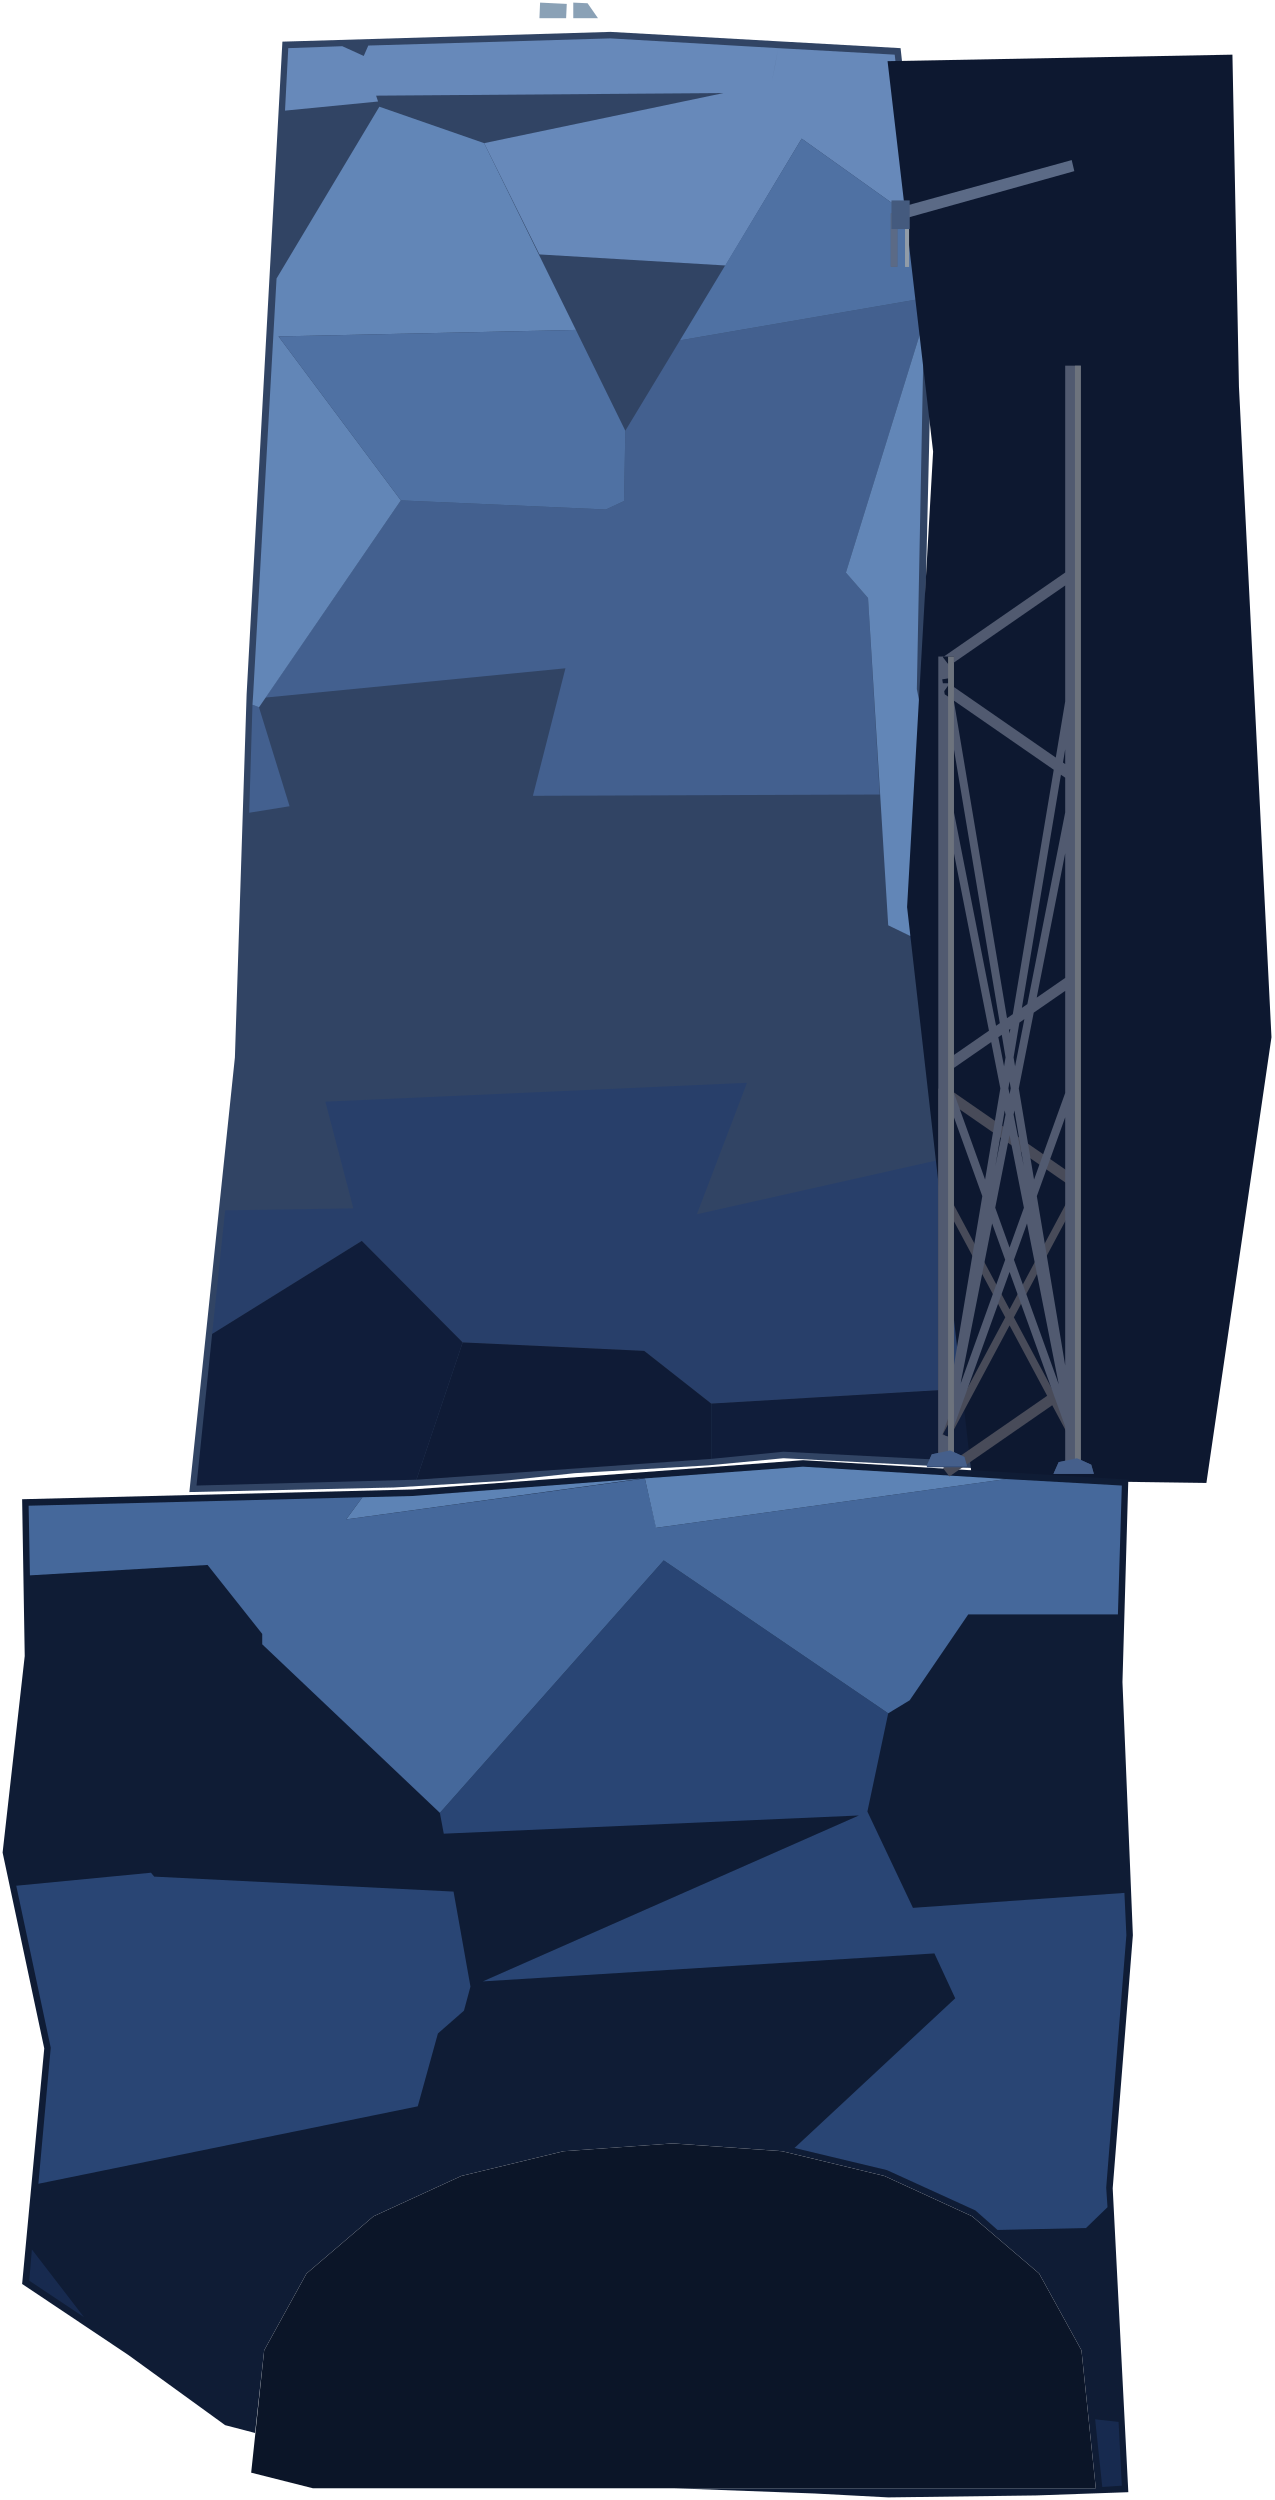
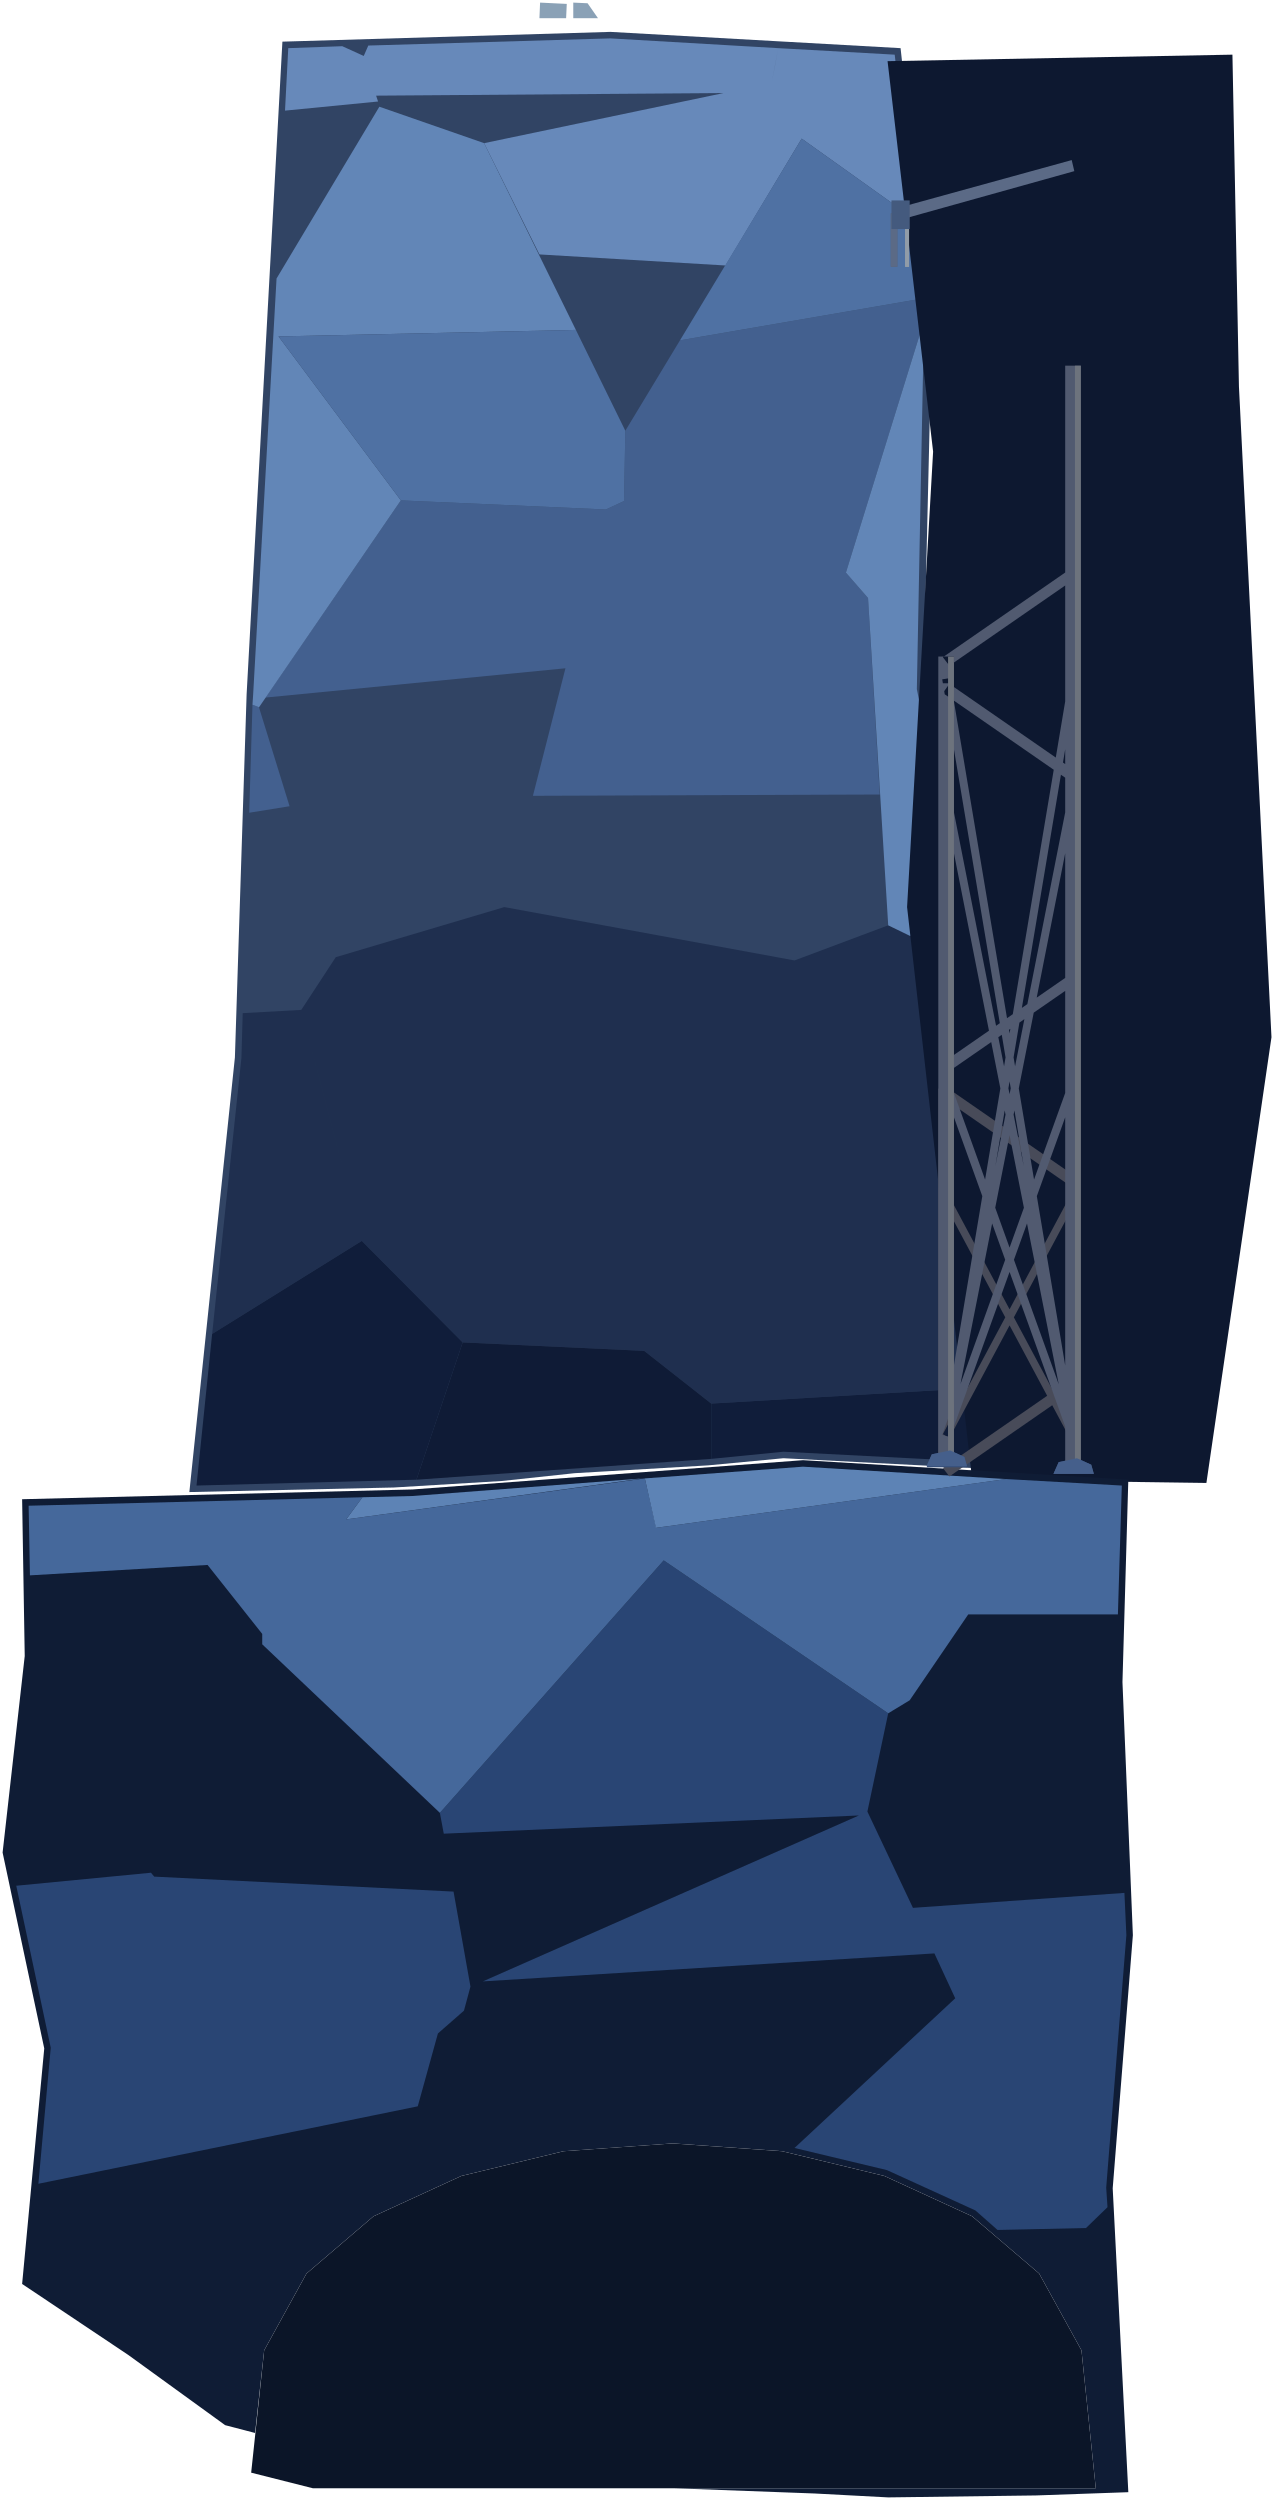
<svg xmlns="http://www.w3.org/2000/svg" width="1958" height="3842" viewBox="2566 2706 1958 3842">
  <path d="M3000 2770 L2945 3773 L2927 4331 L2857 4999 L3171 4992 L3337 4982 L3449 4970 L3654 4958 L3770 4947 L4174 4968 L4093 4312 L3985 3765 L3998 3218 L3950 2780 L3504 2755 Z M3936 3018 L3964 3018 L3964 3058 L3936 3058 Z" fill="#314464" />
  <path d="M3125 2792 L3092 2777 L3009 2780 L3004 2876 L3147 2862 L3144 2853 L3678 2849 L3310 2926 L3395 3097 L3681 3114 L3798 2919 L3969 3041 L3941 2790 L3762 2780 L3504 2765 L3132 2776 Z M3757 2807 L3752 2833 L3762 2780 Z" fill="#6789ba" />
-   <path d="M4028 4439 L4097 4426 L4083 4313 L4050 4144 L3964 4144 Z M3659 4863 L4116 4836 L4038 4482 L3637 4572 L3714 4370 L3066 4399 L3109 4563 L2912 4566 L2892 4756 L3122 4613 L3277 4769 L3556 4782 Z" fill="#283f6a" />
+   <path d="M3029 4258 L2939 4263 L2937 4332 L2892 4756 L3122 4613 L3277 4769 L3556 4782 L3659 4863 L4116 4836 L4150 4854 L4083 4313 L4050 4144 L3964 4144 L3931 4128 L3787 4182 L3341 4100 L3082 4177 Z M3066 4399 L3109 4563 L3029 4258 Z" fill="#1f2f4f" />
  <path d="M3611 3229 L3527 3368 L3525 3476 L3497 3489 L3182 3475 L2974 3778 L3435 3733 L3385 3929 L3918 3927 L3900 3625 L3866 3586 L3986 3199 L3982 3165 Z M3011 3945 L2964 3793 L2954 3789 L2949 3955 Z" fill="#43608f" />
  <path d="M2964 3793 L3182 3475 L2994 3223 L3451 3213 L3310 2926 L3149 2870 L2991 3134 L2955 3774 L2954 3789 Z M3986 3199 L3866 3586 L3900 3625 L3931 4128 L3964 4144 L4050 4144 L3975 3765 Z" fill="#6286b7" />
  <path d="M3277 4769 L3122 4613 L2892 4756 L2868 4989 L3206 4980 Z M4147 4854 L4116 4836 L3659 4863 L3659 4948 L3770 4937 L4119 4955 Z" fill="#101d3a" />
  <path d="M3611 3229 L3982 3165 L3969 3041 L3798 2919 Z M3527 3368 L3451 3213 L2994 3223 L3182 3475 L3497 3489 L3525 3476 Z" fill="#4f71a3" />
-   <path d="M3206 4980 L3659 4948 L3659 4863 L3556 4782 L3277 4769 Z M4147 4854 L4119 4955 L4163 4957 L4150 4854 Z M4285 6428 L4268 6098 L4171 6194 L4237 6315 L4249 6424 Z M2880 6397 L2916 6424 L2950 6433 L2954 6393 Z" fill="#0f1b36" />
-   <path d="M4150 4854 L4097 4426 L4028 4439 L4116 4836 Z" fill="#1f2f4f" />
+   <path d="M3206 4980 L3659 4948 L3659 4863 L3556 4782 L3277 4769 Z M4147 4854 L4119 4955 L4163 4957 L4150 4854 Z M4171 6194 L4237 6315 L4260 6528 L4290 6526 L4268 6098 Z M2615 6163 L2611 6211 L2695 6267 Z M2880 6397 L2916 6424 L2950 6433 L2954 6393 Z" fill="#0f1b36" />
  <path d="M3930 2800 L4000 3400 L3960 4100 L4060 4980 L4420 4985 L4520 4300 L4470 3300 L4460 2790 Z" fill="#0d1830" />
  <path d="M2604 5251 L2570 5553 L2634 5854 L2600 6216 L2763 6325 L2912 6433 L2958 6445 L2972 6318 L3037 6200 L3140 6112 L3275 6050 L3432 6012 L3600 6000 L3768 6012 L3925 6050 L4060 6112 L4163 6200 L4228 6318 L4250 6530 L3603 6530 L3818 6538 L3931 6544 L4158 6541 L4300 6536 L4276 6069 L4307 5680 L4291 5291 L4300 4980 L3800 4950 L3200 4995 L2600 5010 Z" fill="#0f1c35" />
  <path d="M3242 5492 L3248 5524 L3886 5496 L3308 5751 L4002 5708 L4034 5777 L3787 6007 L3929 6041 L4065 6103 L4099 6133 L4235 6130 L4268 6098 L4266 6068 L4297 5680 L4294 5615 L3969 5638 L3899 5490 L3931 5339 L3586 5104 Z M2803 5590 L2798 5584 L2591 5604 L2644 5853 L2625 6062 L3208 5943 L3239 5831 L3279 5796 L3289 5759 L3263 5613 Z" fill="#294574" />
-   <path d="M2615 6163 L2611 6211 L2695 6267 Z M4249 6424 L4260 6528 L4290 6526 L4285 6428 Z" fill="#172a4f" />
  <path d="M2885 5111 L2969 5217 L2969 5233 L3242 5492 L3586 5104 L3557 4978 L3098 5041 L3123 5007 L2610 5020 L2612 5127 Z M3574 5054 L3586 5104 L3931 5339 L3964 5319 L4054 5187 L4284 5187 L4290 4989 L4112 4979 Z" fill="#45689b" />
  <path d="M3574 5054 L4112 4979 L3800 4960 L3557 4978 Z M3098 5041 L3554 4978 L3201 5005 L3123 5007 Z" fill="#5d83b5" />
  <path d="M4250 6530 L4228 6318 L4163 6200 L4060 6112 L3925 6050 L3768 6012 L3600 6000 L3432 6012 L3275 6050 L3140 6112 L3037 6200 L2972 6318 L2952 6506 L3047 6530 Z" fill="#0b1528" />
  <path d="M3437 2712 L3396 2710 L3395 2734 L3436 2734 Z M3447 2710 L3447 2734 L3485 2734 L3469 2711 Z" fill="#8aa1b6" />
  <path d="M4010 4960 L4030 4960 L4030 4955 L4010 4955 Z M4205 4825 L4225 4825 L4225 4965 L4205 4965 Z M4025 4975 L4220 4840 L4210 4827 L4015 4962 Z M4008 4379 L4032 4379 L4032 4953 L4008 4953 Z M4205 4514 L4225 4514 L4225 4965 L4205 4965 Z M4015 4393 L4210 4528 L4220 4515 L4025 4380 Z M4015 4551 L4210 4916 L4220 4910 L4025 4545 Z M4025 4916 L4220 4551 L4210 4545 L4015 4910 Z" fill="#484b59" />
  <path d="M4021 4960 L4030 4960 L4030 4955 L4021 4955 Z M4216 4825 L4225 4825 L4225 4965 L4216 4965 Z M4023 4379 L4032 4379 L4032 4953 L4023 4953 Z M4216 4514 L4225 4514 L4225 4965 L4216 4965 Z" fill="#6c6a6a" />
  <path d="M3990 4961 L3998 4943 L4026 4937 L4048 4947 L4052 4961 Z M4185 4971 L4193 4953 L4221 4947 L4243 4957 L4247 4971 Z M3990 4959 L3998 4941 L4026 4935 L4048 4945 L4052 4959 Z M4185 4971 L4193 4953 L4221 4947 L4243 4957 L4247 4971 Z" fill="#38517c" />
  <path d="M4008 4337 L4032 4337 L4032 4953 L4008 4953 Z M4203 4202 L4227 4202 L4227 4965 L4203 4965 Z M4025 4352 L4220 4217 L4210 4204 L4015 4339 Z M4014 4373 L4209 4915 L4221 4911 L4026 4369 Z M4026 4915 L4221 4373 L4209 4369 L4014 4911 Z M4008 3756 L4032 3756 L4032 4953 L4008 4953 Z M4203 3891 L4227 3891 L4227 4965 L4203 4965 Z M4015 3771 L4210 3906 L4220 3892 L4025 3757 Z M4014 3926 L4209 4914 L4221 4912 L4026 3924 Z M4026 4914 L4221 3926 L4209 3924 L4014 4912 Z M4008 3715 L4032 3715 L4032 4953 L4008 4953 Z M4203 3580 L4227 3580 L4227 4965 L4203 4965 Z M4025 3729 L4220 3594 L4210 3581 L4015 3716 Z M4014 3750 L4209 4914 L4221 4912 L4026 3748 Z M4026 4914 L4221 3750 L4209 3748 L4014 4912 Z M3935 3034 L3935 3116 L3945 3116 L3945 3034 Z M4203 3268 L4227 3268 L4227 4965 L4203 4965 Z" fill="#515a70" />
  <path d="M4023 4337 L4032 4337 L4032 4953 L4023 4953 Z M4218 4202 L4227 4202 L4227 4965 L4218 4965 Z M4023 3756 L4032 3756 L4032 4953 L4023 4953 Z M4218 3891 L4227 3891 L4227 4965 L4218 4965 Z M4023 3715 L4032 3715 L4032 4953 L4023 4953 Z M4218 3580 L4227 3580 L4227 4965 L4218 4965 Z M4218 3268 L4227 3268 L4227 4965 L4218 4965 Z" fill="#6d737d" />
  <path d="M3990 4959 L3998 4941 L4026 4935 L4048 4945 L4052 4959 Z M4185 4971 L4193 4953 L4221 4947 L4243 4957 L4247 4971 Z M3990 4959 L3998 4941 L4026 4935 L4048 4945 L4052 4959 Z M4185 4971 L4193 4953 L4221 4947 L4243 4957 L4247 4971 Z M3990 4959 L3998 4941 L4026 4935 L4048 4945 L4052 4959 Z M4185 4971 L4193 4953 L4221 4947 L4243 4957 L4247 4971 Z M4185 4971 L4193 4953 L4221 4947 L4243 4957 L4247 4971 Z" fill="#455f8b" />
  <path d="M3957 3034 L3957 3116 L3963 3116 L3963 3034 Z" fill="#9c9f9f" />
  <path d="M3935 3034 L3935 3116 L3945 3116 L3945 3034 Z M4213 2952 L3948 3025 L3952 3043 L4217 2969 Z" fill="#5b6a86" />
  <path d="M3957 3034 L3957 3116 L3963 3116 L3963 3034 Z" fill="#919ca8" />
  <path d="M3936 3018 L3964 3018 L3964 3058 L3936 3058 Z M3936 3014 L3964 3014 L3964 3054 L3936 3054 Z" fill="#445a7e" />
</svg>
